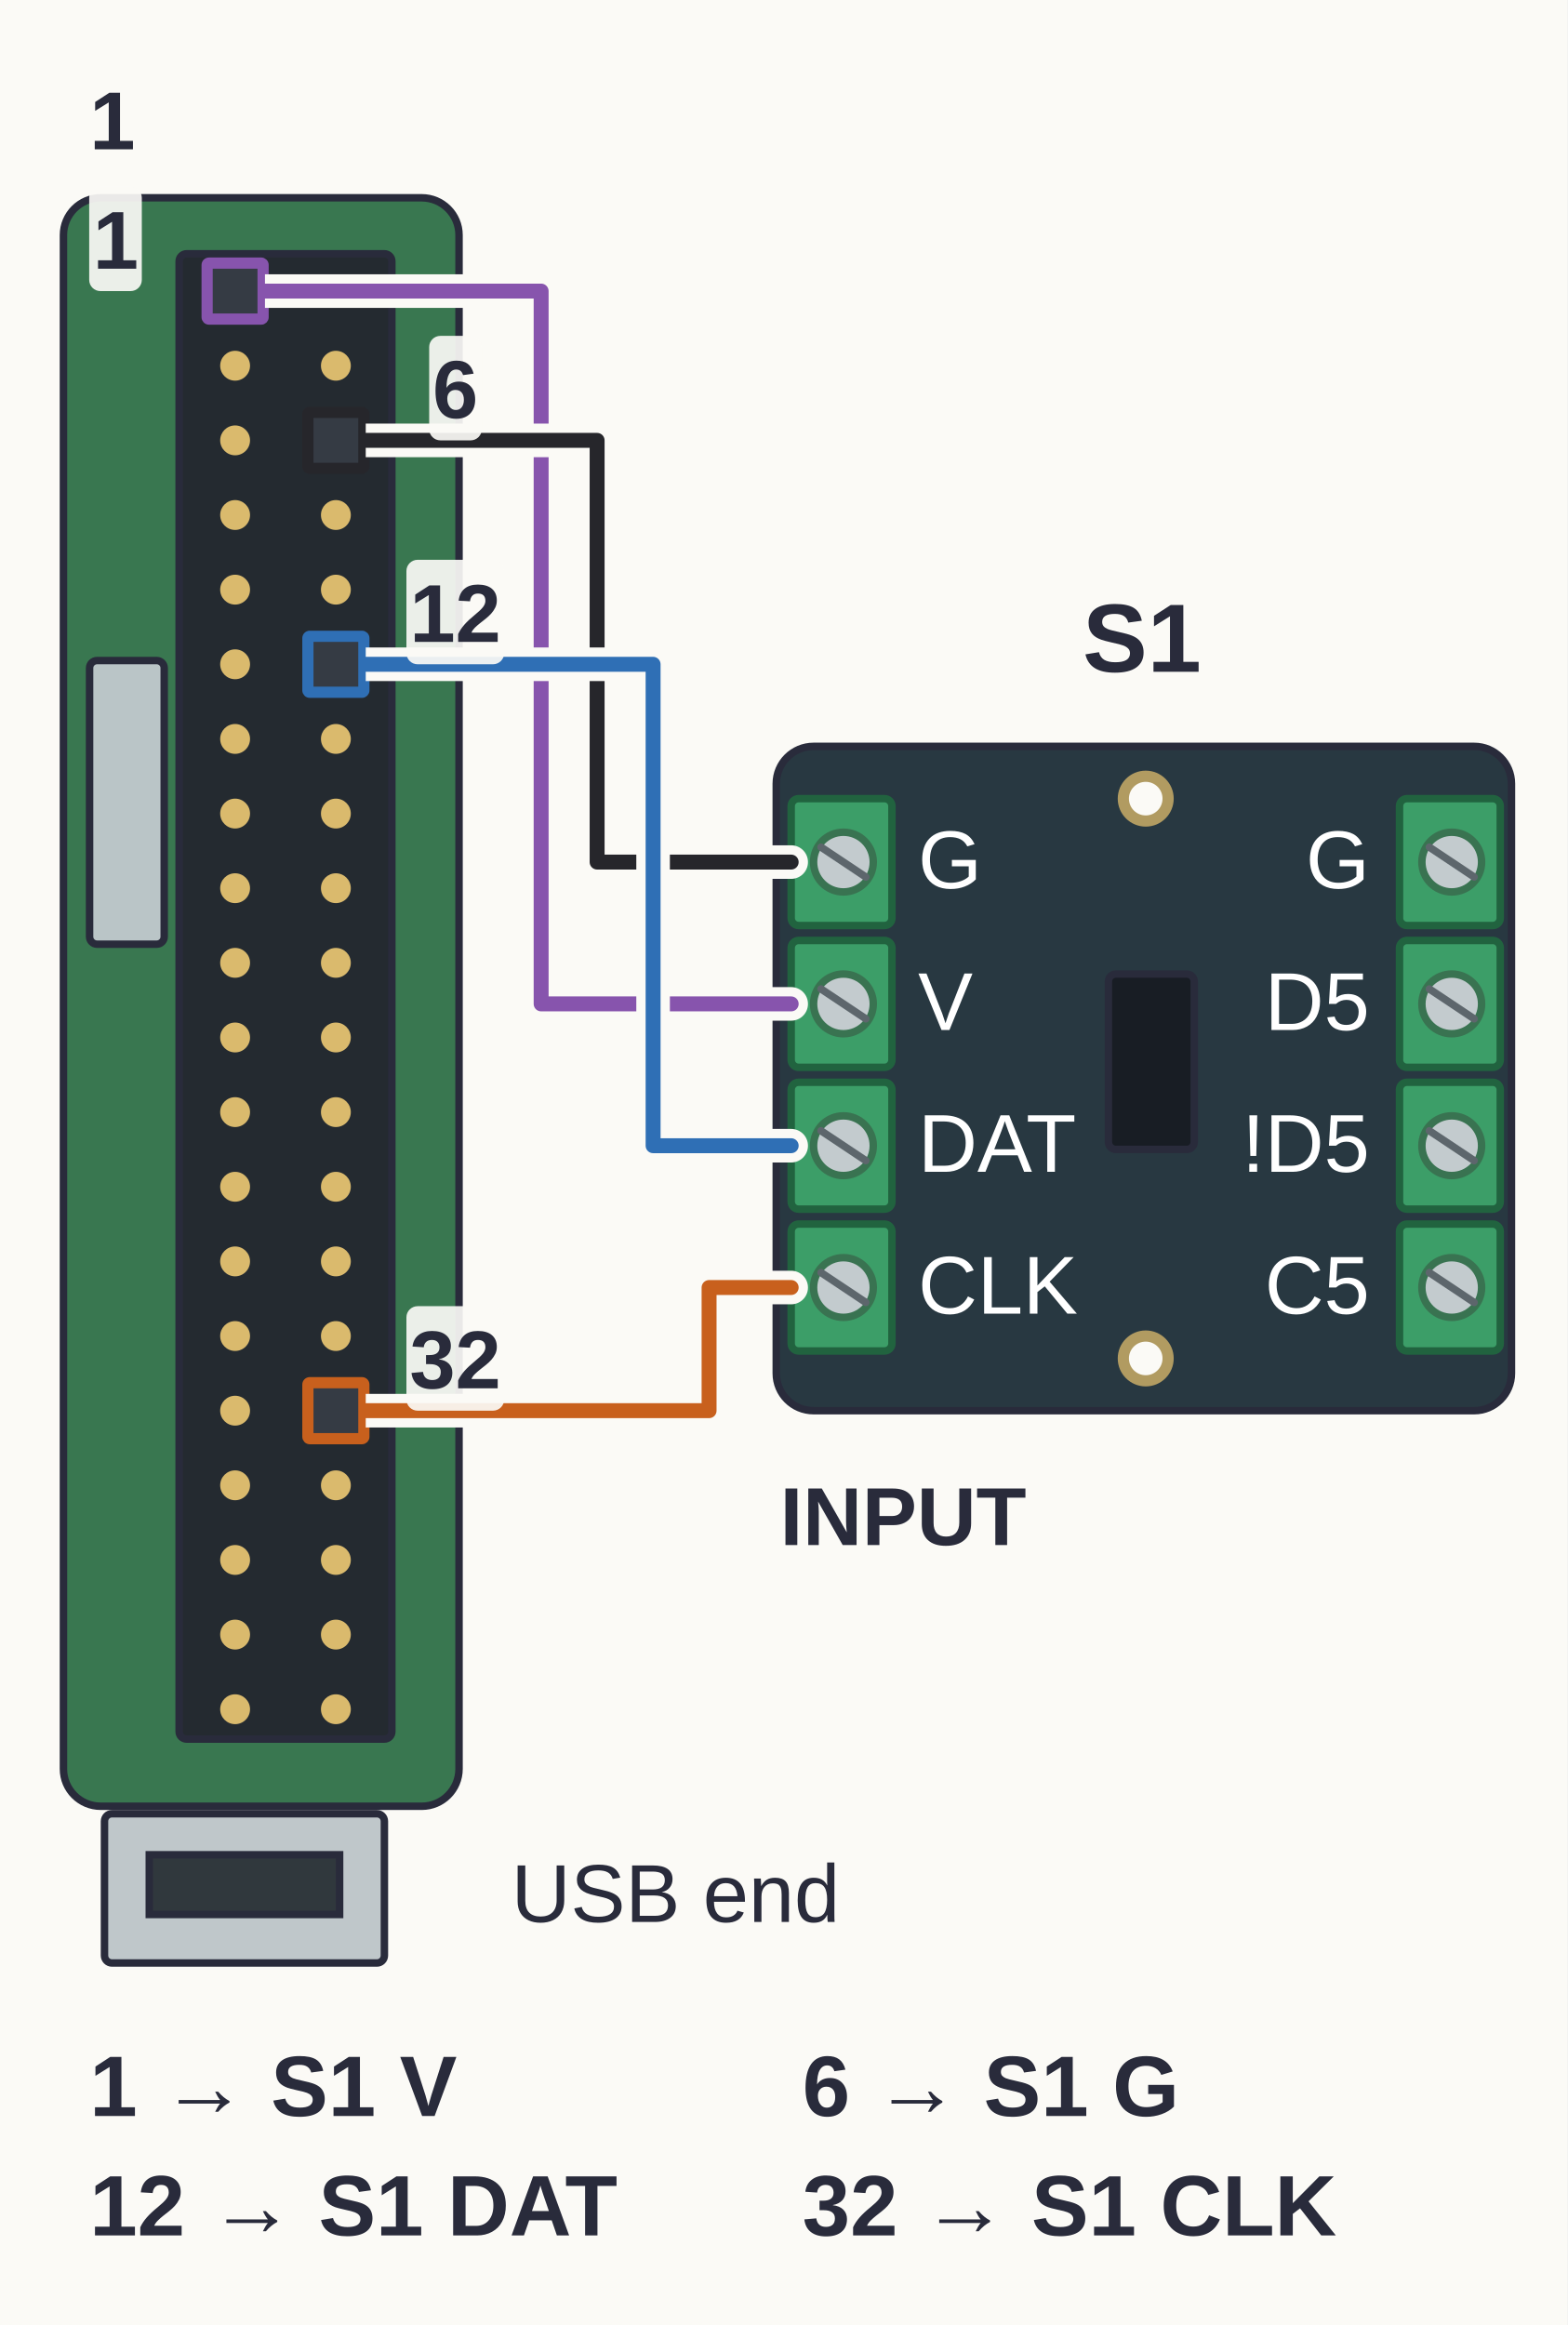
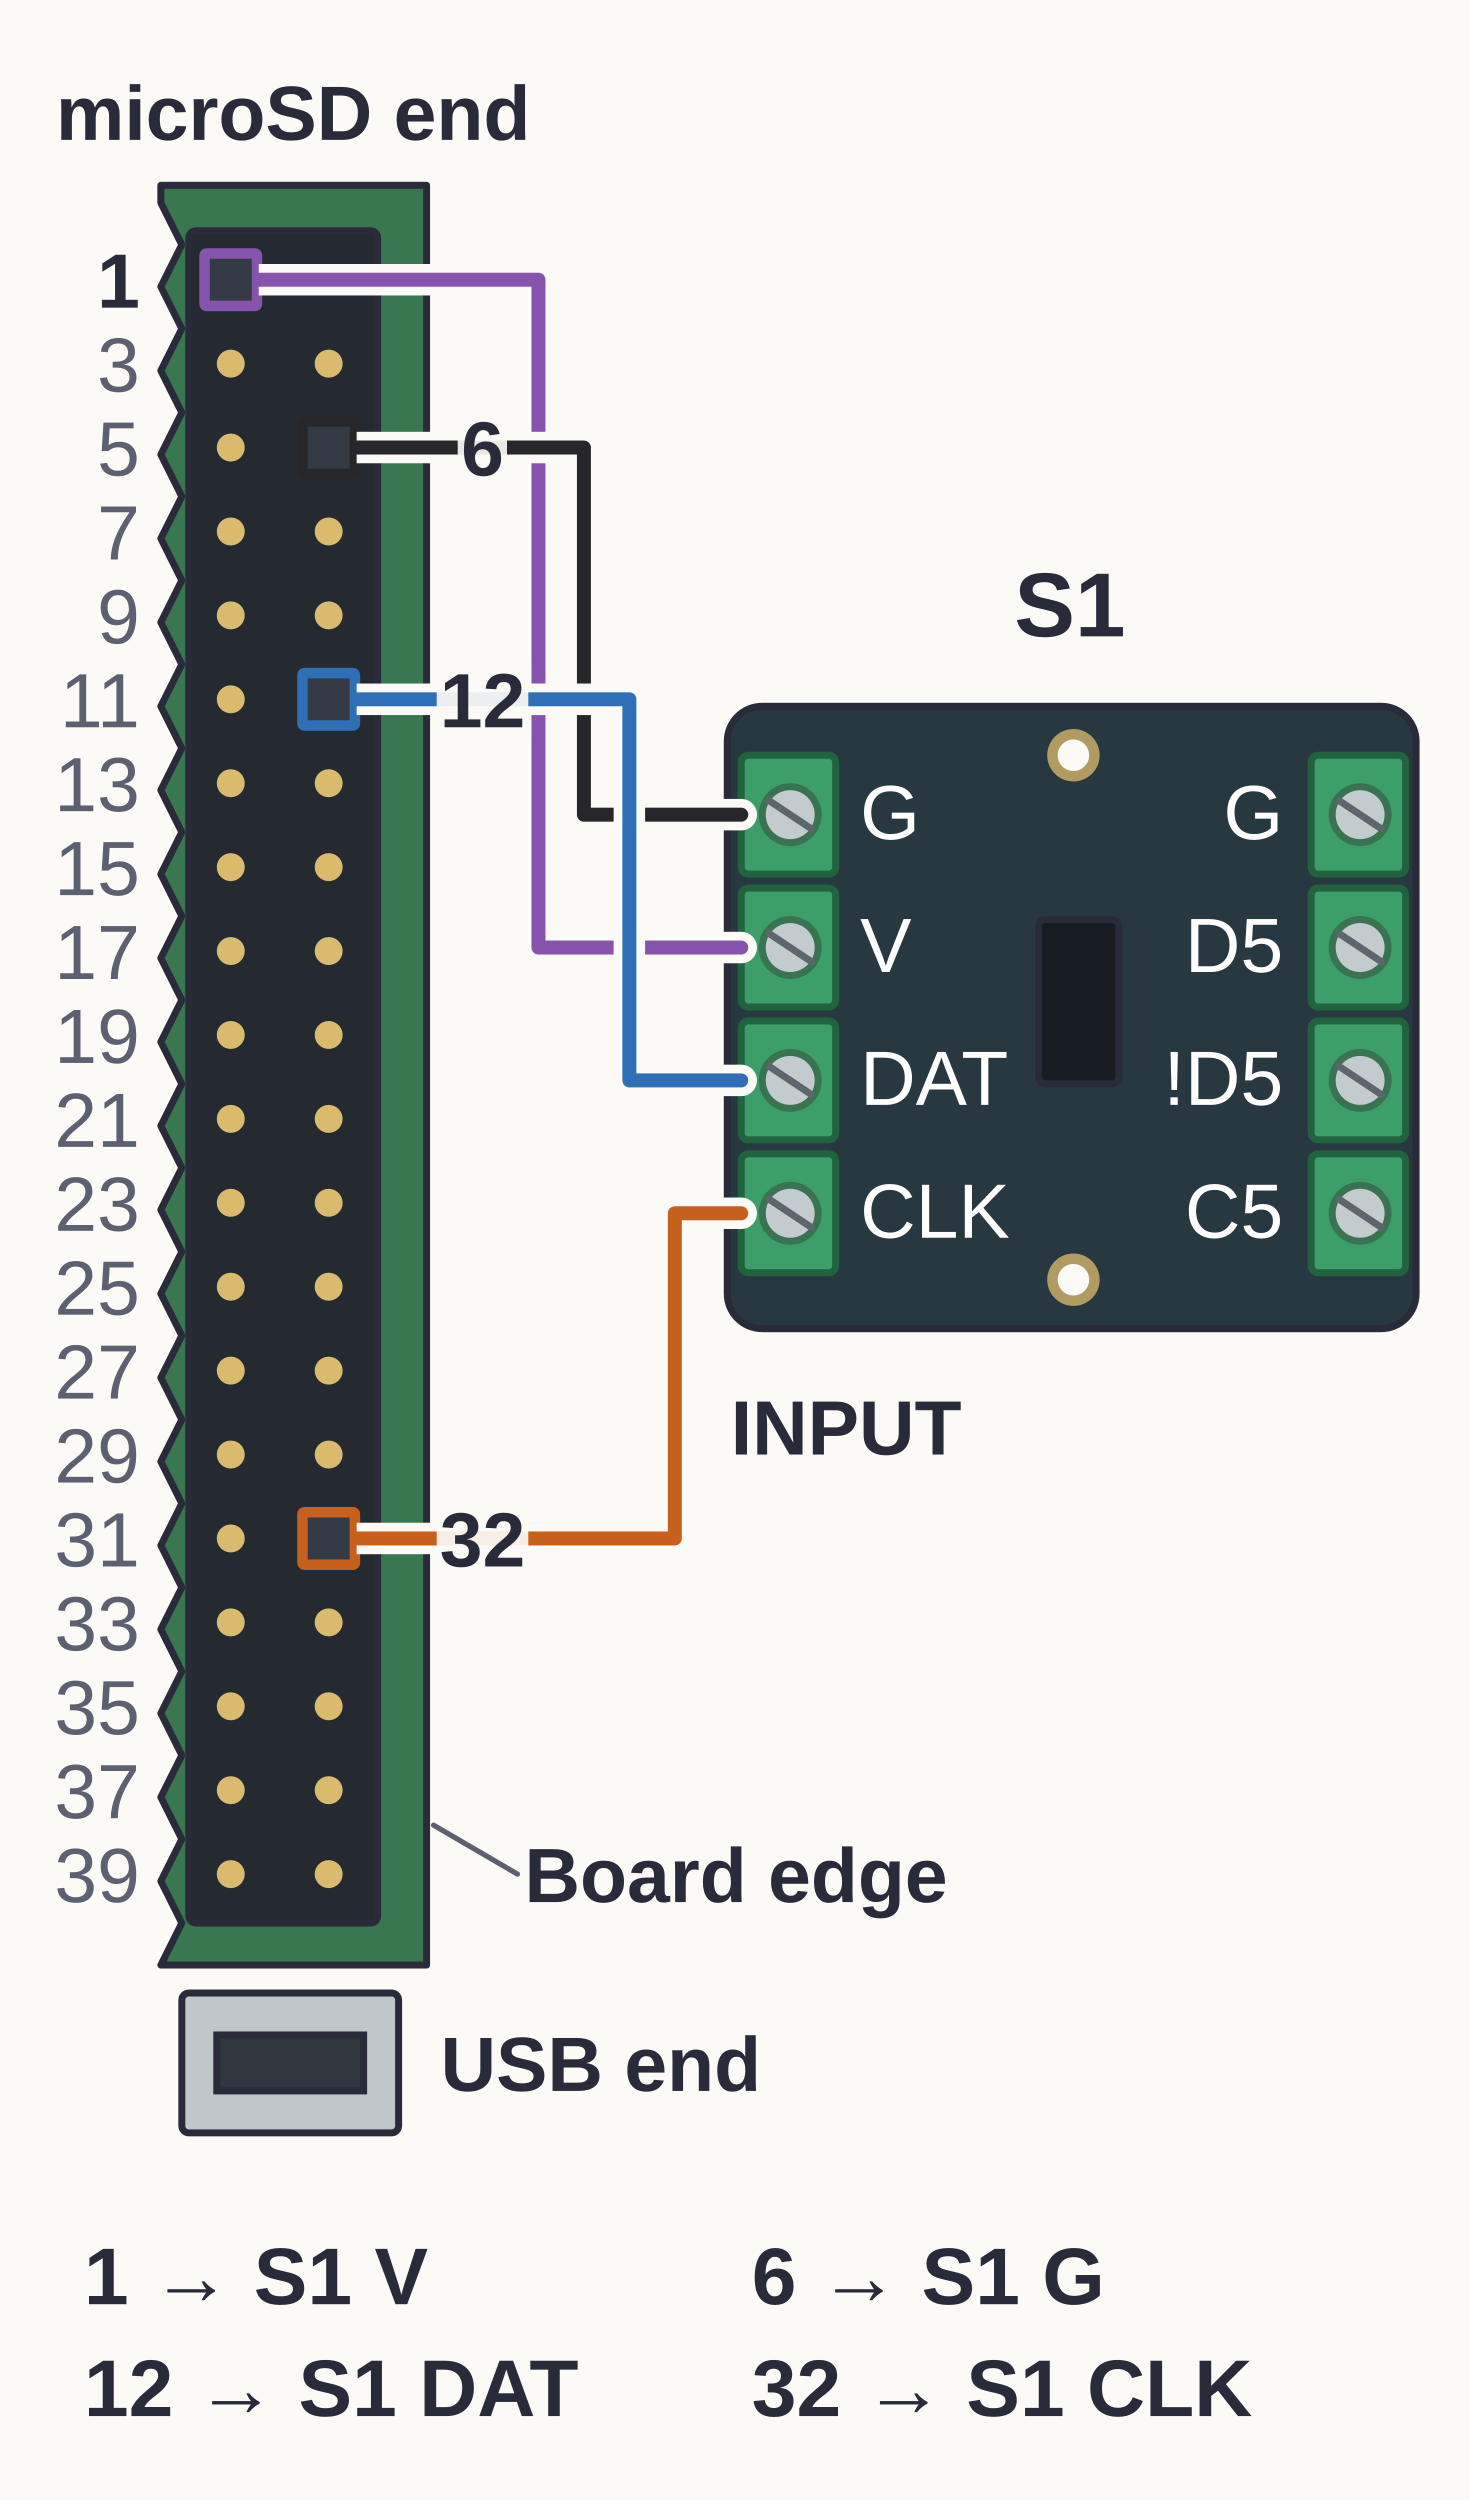
- <svg xmlns="http://www.w3.org/2000/svg" viewBox="0 73 420 623" width="420" height="623" role="img">
+ <svg xmlns="http://www.w3.org/2000/svg" viewBox="0 71 420 715" width="420" height="715" role="img">
  <defs>
    <marker id="arrow" viewBox="0 0 10 10" refX="8" refY="5" markerWidth="7" markerHeight="7" orient="auto-start-reverse">
      <path d="M0 0 L10 5 L0 10z" fill="#2f6fb5" />
    </marker>
  </defs>
-   <rect x="0" y="73" width="420" height="623" fill="#fbfaf6" />
-   <rect x="17" y="126" width="106" height="431" rx="10" fill="#397750" stroke="#292b3b" stroke-width="2" />
-   <rect x="24" y="250" width="20" height="76" rx="2" fill="#bac5c7" stroke="#292b3b" stroke-width="2" />
-   <rect x="48" y="141" width="57" height="398" rx="2" fill="#242a30" stroke="#292b3b" stroke-width="2" />
-   <circle cx="63" cy="151" r="4" fill="#daba6d" stroke="none" stroke-width="2" />
-   <rect x="55" y="143" width="16" height="16" rx="1" fill="#353b44" stroke="#8754ad" stroke-width="2" />
-   <circle cx="90" cy="151" r="4" fill="#daba6d" stroke="none" stroke-width="2" />
-   <circle cx="63" cy="171" r="4" fill="#daba6d" stroke="none" stroke-width="2" />
-   <circle cx="90" cy="171" r="4" fill="#daba6d" stroke="none" stroke-width="2" />
-   <circle cx="63" cy="191" r="4" fill="#daba6d" stroke="none" stroke-width="2" />
-   <circle cx="90" cy="191" r="4" fill="#daba6d" stroke="none" stroke-width="2" />
-   <rect x="82" y="183" width="16" height="16" rx="1" fill="#353b44" stroke="#26262b" stroke-width="2" />
-   <circle cx="63" cy="211" r="4" fill="#daba6d" stroke="none" stroke-width="2" />
-   <circle cx="90" cy="211" r="4" fill="#daba6d" stroke="none" stroke-width="2" />
-   <circle cx="63" cy="231" r="4" fill="#daba6d" stroke="none" stroke-width="2" />
-   <circle cx="90" cy="231" r="4" fill="#daba6d" stroke="none" stroke-width="2" />
-   <circle cx="63" cy="251" r="4" fill="#daba6d" stroke="none" stroke-width="2" />
-   <circle cx="90" cy="251" r="4" fill="#daba6d" stroke="none" stroke-width="2" />
-   <rect x="82" y="243" width="16" height="16" rx="1" fill="#353b44" stroke="#2f6fb5" stroke-width="2" />
-   <circle cx="63" cy="271" r="4" fill="#daba6d" stroke="none" stroke-width="2" />
-   <circle cx="90" cy="271" r="4" fill="#daba6d" stroke="none" stroke-width="2" />
-   <circle cx="63" cy="291" r="4" fill="#daba6d" stroke="none" stroke-width="2" />
-   <circle cx="90" cy="291" r="4" fill="#daba6d" stroke="none" stroke-width="2" />
-   <circle cx="63" cy="311" r="4" fill="#daba6d" stroke="none" stroke-width="2" />
-   <circle cx="90" cy="311" r="4" fill="#daba6d" stroke="none" stroke-width="2" />
-   <circle cx="63" cy="331" r="4" fill="#daba6d" stroke="none" stroke-width="2" />
-   <circle cx="90" cy="331" r="4" fill="#daba6d" stroke="none" stroke-width="2" />
-   <circle cx="63" cy="351" r="4" fill="#daba6d" stroke="none" stroke-width="2" />
-   <circle cx="90" cy="351" r="4" fill="#daba6d" stroke="none" stroke-width="2" />
-   <circle cx="63" cy="371" r="4" fill="#daba6d" stroke="none" stroke-width="2" />
-   <circle cx="90" cy="371" r="4" fill="#daba6d" stroke="none" stroke-width="2" />
-   <circle cx="63" cy="391" r="4" fill="#daba6d" stroke="none" stroke-width="2" />
-   <circle cx="90" cy="391" r="4" fill="#daba6d" stroke="none" stroke-width="2" />
-   <circle cx="63" cy="411" r="4" fill="#daba6d" stroke="none" stroke-width="2" />
-   <circle cx="90" cy="411" r="4" fill="#daba6d" stroke="none" stroke-width="2" />
-   <circle cx="63" cy="431" r="4" fill="#daba6d" stroke="none" stroke-width="2" />
-   <circle cx="90" cy="431" r="4" fill="#daba6d" stroke="none" stroke-width="2" />
-   <circle cx="63" cy="451" r="4" fill="#daba6d" stroke="none" stroke-width="2" />
-   <circle cx="90" cy="451" r="4" fill="#daba6d" stroke="none" stroke-width="2" />
-   <rect x="82" y="443" width="16" height="16" rx="1" fill="#353b44" stroke="#c8601d" stroke-width="2" />
-   <circle cx="63" cy="471" r="4" fill="#daba6d" stroke="none" stroke-width="2" />
-   <circle cx="90" cy="471" r="4" fill="#daba6d" stroke="none" stroke-width="2" />
-   <circle cx="63" cy="491" r="4" fill="#daba6d" stroke="none" stroke-width="2" />
-   <circle cx="90" cy="491" r="4" fill="#daba6d" stroke="none" stroke-width="2" />
-   <circle cx="63" cy="511" r="4" fill="#daba6d" stroke="none" stroke-width="2" />
-   <circle cx="90" cy="511" r="4" fill="#daba6d" stroke="none" stroke-width="2" />
-   <circle cx="63" cy="531" r="4" fill="#daba6d" stroke="none" stroke-width="2" />
-   <circle cx="90" cy="531" r="4" fill="#daba6d" stroke="none" stroke-width="2" />
-   <rect x="28" y="559" width="75" height="40" rx="2" fill="#bfc7ca" stroke="#292b3b" stroke-width="2" />
-   <rect x="40" y="570" width="51" height="16" rx="0" fill="#30383d" stroke="#292b3b" stroke-width="2" />
-   <text x="24" y="113" font-family="Arial,Helvetica,sans-serif" font-size="22" fill="#292b3b" font-weight="700" text-anchor="start">1</text>
-   <text x="137" y="588" font-family="Arial,Helvetica,sans-serif" font-size="22" fill="#292b3b" font-weight="400" text-anchor="start">USB end</text>
+   <rect x="0" y="71" width="420" height="715" fill="#fbfaf6" />
+   <polygon points="46,124 122,124 122,633 46,633 52,621 46,609 52,597 46,585 52,573 46,561 52,549 46,537 52,525 46,513 52,501 46,489 52,477 46,465 52,453 46,441 52,429 46,417 52,405 46,393 52,381 46,369 52,357 46,345 52,333 46,321 52,309 46,297 52,285 46,273 52,261 46,249 52,237 46,225 52,213 46,201 52,189 46,177 52,165 46,153 52,141 46,129" fill="#397750" stroke="#292b3b" stroke-width="2" stroke-linejoin="round" />
+   <rect x="54" y="137" width="54" height="484" rx="2" fill="#242a30" stroke="#292b3b" stroke-width="2" />
+   <circle cx="66" cy="151" r="4" fill="#daba6d" stroke="none" stroke-width="2" />
+   <rect x="58" y="143" width="16" height="16" rx="1" fill="#353b44" stroke="#8754ad" stroke-width="2" />
+   <circle cx="94" cy="151" r="4" fill="#daba6d" stroke="none" stroke-width="2" />
+   <circle cx="66" cy="175" r="4" fill="#daba6d" stroke="none" stroke-width="2" />
+   <text x="40" y="183" font-family="Arial,Helvetica,sans-serif" font-size="22" fill="#5c6070" font-weight="400" text-anchor="end">3</text>
+   <circle cx="94" cy="175" r="4" fill="#daba6d" stroke="none" stroke-width="2" />
+   <circle cx="66" cy="199" r="4" fill="#daba6d" stroke="none" stroke-width="2" />
+   <text x="40" y="207" font-family="Arial,Helvetica,sans-serif" font-size="22" fill="#5c6070" font-weight="400" text-anchor="end">5</text>
+   <circle cx="94" cy="199" r="4" fill="#daba6d" stroke="none" stroke-width="2" />
+   <rect x="86" y="191" width="16" height="16" rx="1" fill="#353b44" stroke="#26262b" stroke-width="2" />
+   <circle cx="66" cy="223" r="4" fill="#daba6d" stroke="none" stroke-width="2" />
+   <text x="40" y="231" font-family="Arial,Helvetica,sans-serif" font-size="22" fill="#5c6070" font-weight="400" text-anchor="end">7</text>
+   <circle cx="94" cy="223" r="4" fill="#daba6d" stroke="none" stroke-width="2" />
+   <circle cx="66" cy="247" r="4" fill="#daba6d" stroke="none" stroke-width="2" />
+   <text x="40" y="255" font-family="Arial,Helvetica,sans-serif" font-size="22" fill="#5c6070" font-weight="400" text-anchor="end">9</text>
+   <circle cx="94" cy="247" r="4" fill="#daba6d" stroke="none" stroke-width="2" />
+   <circle cx="66" cy="271" r="4" fill="#daba6d" stroke="none" stroke-width="2" />
+   <text x="40" y="279" font-family="Arial,Helvetica,sans-serif" font-size="22" fill="#5c6070" font-weight="400" text-anchor="end">11</text>
+   <circle cx="94" cy="271" r="4" fill="#daba6d" stroke="none" stroke-width="2" />
+   <rect x="86" y="263" width="16" height="16" rx="1" fill="#353b44" stroke="#2f6fb5" stroke-width="2" />
+   <circle cx="66" cy="295" r="4" fill="#daba6d" stroke="none" stroke-width="2" />
+   <text x="40" y="303" font-family="Arial,Helvetica,sans-serif" font-size="22" fill="#5c6070" font-weight="400" text-anchor="end">13</text>
+   <circle cx="94" cy="295" r="4" fill="#daba6d" stroke="none" stroke-width="2" />
+   <circle cx="66" cy="319" r="4" fill="#daba6d" stroke="none" stroke-width="2" />
+   <text x="40" y="327" font-family="Arial,Helvetica,sans-serif" font-size="22" fill="#5c6070" font-weight="400" text-anchor="end">15</text>
+   <circle cx="94" cy="319" r="4" fill="#daba6d" stroke="none" stroke-width="2" />
+   <circle cx="66" cy="343" r="4" fill="#daba6d" stroke="none" stroke-width="2" />
+   <text x="40" y="351" font-family="Arial,Helvetica,sans-serif" font-size="22" fill="#5c6070" font-weight="400" text-anchor="end">17</text>
+   <circle cx="94" cy="343" r="4" fill="#daba6d" stroke="none" stroke-width="2" />
+   <circle cx="66" cy="367" r="4" fill="#daba6d" stroke="none" stroke-width="2" />
+   <text x="40" y="375" font-family="Arial,Helvetica,sans-serif" font-size="22" fill="#5c6070" font-weight="400" text-anchor="end">19</text>
+   <circle cx="94" cy="367" r="4" fill="#daba6d" stroke="none" stroke-width="2" />
+   <circle cx="66" cy="391" r="4" fill="#daba6d" stroke="none" stroke-width="2" />
+   <text x="40" y="399" font-family="Arial,Helvetica,sans-serif" font-size="22" fill="#5c6070" font-weight="400" text-anchor="end">21</text>
+   <circle cx="94" cy="391" r="4" fill="#daba6d" stroke="none" stroke-width="2" />
+   <circle cx="66" cy="415" r="4" fill="#daba6d" stroke="none" stroke-width="2" />
+   <text x="40" y="423" font-family="Arial,Helvetica,sans-serif" font-size="22" fill="#5c6070" font-weight="400" text-anchor="end">23</text>
+   <circle cx="94" cy="415" r="4" fill="#daba6d" stroke="none" stroke-width="2" />
+   <circle cx="66" cy="439" r="4" fill="#daba6d" stroke="none" stroke-width="2" />
+   <text x="40" y="447" font-family="Arial,Helvetica,sans-serif" font-size="22" fill="#5c6070" font-weight="400" text-anchor="end">25</text>
+   <circle cx="94" cy="439" r="4" fill="#daba6d" stroke="none" stroke-width="2" />
+   <circle cx="66" cy="463" r="4" fill="#daba6d" stroke="none" stroke-width="2" />
+   <text x="40" y="471" font-family="Arial,Helvetica,sans-serif" font-size="22" fill="#5c6070" font-weight="400" text-anchor="end">27</text>
+   <circle cx="94" cy="463" r="4" fill="#daba6d" stroke="none" stroke-width="2" />
+   <circle cx="66" cy="487" r="4" fill="#daba6d" stroke="none" stroke-width="2" />
+   <text x="40" y="495" font-family="Arial,Helvetica,sans-serif" font-size="22" fill="#5c6070" font-weight="400" text-anchor="end">29</text>
+   <circle cx="94" cy="487" r="4" fill="#daba6d" stroke="none" stroke-width="2" />
+   <circle cx="66" cy="511" r="4" fill="#daba6d" stroke="none" stroke-width="2" />
+   <text x="40" y="519" font-family="Arial,Helvetica,sans-serif" font-size="22" fill="#5c6070" font-weight="400" text-anchor="end">31</text>
+   <circle cx="94" cy="511" r="4" fill="#daba6d" stroke="none" stroke-width="2" />
+   <rect x="86" y="503" width="16" height="16" rx="1" fill="#353b44" stroke="#c8601d" stroke-width="2" />
+   <circle cx="66" cy="535" r="4" fill="#daba6d" stroke="none" stroke-width="2" />
+   <text x="40" y="543" font-family="Arial,Helvetica,sans-serif" font-size="22" fill="#5c6070" font-weight="400" text-anchor="end">33</text>
+   <circle cx="94" cy="535" r="4" fill="#daba6d" stroke="none" stroke-width="2" />
+   <circle cx="66" cy="559" r="4" fill="#daba6d" stroke="none" stroke-width="2" />
+   <text x="40" y="567" font-family="Arial,Helvetica,sans-serif" font-size="22" fill="#5c6070" font-weight="400" text-anchor="end">35</text>
+   <circle cx="94" cy="559" r="4" fill="#daba6d" stroke="none" stroke-width="2" />
+   <circle cx="66" cy="583" r="4" fill="#daba6d" stroke="none" stroke-width="2" />
+   <text x="40" y="591" font-family="Arial,Helvetica,sans-serif" font-size="22" fill="#5c6070" font-weight="400" text-anchor="end">37</text>
+   <circle cx="94" cy="583" r="4" fill="#daba6d" stroke="none" stroke-width="2" />
+   <circle cx="66" cy="607" r="4" fill="#daba6d" stroke="none" stroke-width="2" />
+   <text x="40" y="615" font-family="Arial,Helvetica,sans-serif" font-size="22" fill="#5c6070" font-weight="400" text-anchor="end">39</text>
+   <circle cx="94" cy="607" r="4" fill="#daba6d" stroke="none" stroke-width="2" />
+   <text x="16" y="111" font-family="Arial,Helvetica,sans-serif" font-size="22" fill="#292b3b" font-weight="700" text-anchor="start">microSD end</text>
+   <rect x="52" y="641" width="62" height="40" rx="2" fill="#bfc7ca" stroke="#292b3b" stroke-width="2" />
+   <rect x="62" y="653" width="42" height="16" rx="0" fill="#30383d" stroke="#292b3b" stroke-width="2" />
+   <text x="126" y="669" font-family="Arial,Helvetica,sans-serif" font-size="22" fill="#292b3b" font-weight="700" text-anchor="start">USB end</text>
+   <text x="150" y="615" font-family="Arial,Helvetica,sans-serif" font-size="22" fill="#292b3b" font-weight="700" text-anchor="start">Board edge</text>
+   <path d="M148 607 L124 593" fill="none" stroke="#5c6070" stroke-width="1.5" stroke-linejoin="round" stroke-linecap="round" />
  <rect x="208" y="273" width="197" height="178" rx="10" fill="#283841" stroke="#292b3b" stroke-width="2" />
  <circle cx="307" cy="287" r="6" fill="#fbfaf6" stroke="#b19b61" stroke-width="3" />
  <circle cx="307" cy="437" r="6" fill="#fbfaf6" stroke="#b19b61" stroke-width="3" />
  <rect x="297" y="334" width="23" height="47" rx="2" fill="#181d24" stroke="#292b3b" stroke-width="2" />
  <rect x="212" y="287" width="27" height="34" rx="2" fill="#3c9e68" stroke="#21633f" stroke-width="2" />
  <circle cx="226" cy="304" r="8" fill="#c3cbce" stroke="#397351" stroke-width="2" />
  <path d="M220 300 L232 308" fill="none" stroke="#5d666c" stroke-width="2" stroke-linejoin="round" stroke-linecap="round" />
  <rect x="375" y="287" width="27" height="34" rx="2" fill="#3c9e68" stroke="#21633f" stroke-width="2" />
  <circle cx="389" cy="304" r="8" fill="#c3cbce" stroke="#397351" stroke-width="2" />
  <path d="M383 300 L395 308" fill="none" stroke="#5d666c" stroke-width="2" stroke-linejoin="round" stroke-linecap="round" />
  <text x="246" y="311" font-family="Arial,Helvetica,sans-serif" font-size="22" fill="#fff" font-weight="400" text-anchor="start">G</text>
  <text x="367" y="311" font-family="Arial,Helvetica,sans-serif" font-size="22" fill="#fff" font-weight="400" text-anchor="end">G</text>
  <rect x="212" y="325" width="27" height="34" rx="2" fill="#3c9e68" stroke="#21633f" stroke-width="2" />
  <circle cx="226" cy="342" r="8" fill="#c3cbce" stroke="#397351" stroke-width="2" />
  <path d="M220 338 L232 346" fill="none" stroke="#5d666c" stroke-width="2" stroke-linejoin="round" stroke-linecap="round" />
  <rect x="375" y="325" width="27" height="34" rx="2" fill="#3c9e68" stroke="#21633f" stroke-width="2" />
  <circle cx="389" cy="342" r="8" fill="#c3cbce" stroke="#397351" stroke-width="2" />
  <path d="M383 338 L395 346" fill="none" stroke="#5d666c" stroke-width="2" stroke-linejoin="round" stroke-linecap="round" />
  <text x="246" y="349" font-family="Arial,Helvetica,sans-serif" font-size="22" fill="#fff" font-weight="400" text-anchor="start">V</text>
  <text x="367" y="349" font-family="Arial,Helvetica,sans-serif" font-size="22" fill="#fff" font-weight="400" text-anchor="end">D5</text>
  <rect x="212" y="363" width="27" height="34" rx="2" fill="#3c9e68" stroke="#21633f" stroke-width="2" />
  <circle cx="226" cy="380" r="8" fill="#c3cbce" stroke="#397351" stroke-width="2" />
  <path d="M220 376 L232 384" fill="none" stroke="#5d666c" stroke-width="2" stroke-linejoin="round" stroke-linecap="round" />
  <rect x="375" y="363" width="27" height="34" rx="2" fill="#3c9e68" stroke="#21633f" stroke-width="2" />
  <circle cx="389" cy="380" r="8" fill="#c3cbce" stroke="#397351" stroke-width="2" />
  <path d="M383 376 L395 384" fill="none" stroke="#5d666c" stroke-width="2" stroke-linejoin="round" stroke-linecap="round" />
  <text x="246" y="387" font-family="Arial,Helvetica,sans-serif" font-size="22" fill="#fff" font-weight="400" text-anchor="start">DAT</text>
  <text x="367" y="387" font-family="Arial,Helvetica,sans-serif" font-size="22" fill="#fff" font-weight="400" text-anchor="end">!D5</text>
  <rect x="212" y="401" width="27" height="34" rx="2" fill="#3c9e68" stroke="#21633f" stroke-width="2" />
  <circle cx="226" cy="418" r="8" fill="#c3cbce" stroke="#397351" stroke-width="2" />
  <path d="M220 414 L232 422" fill="none" stroke="#5d666c" stroke-width="2" stroke-linejoin="round" stroke-linecap="round" />
  <rect x="375" y="401" width="27" height="34" rx="2" fill="#3c9e68" stroke="#21633f" stroke-width="2" />
  <circle cx="389" cy="418" r="8" fill="#c3cbce" stroke="#397351" stroke-width="2" />
  <path d="M383 414 L395 422" fill="none" stroke="#5d666c" stroke-width="2" stroke-linejoin="round" stroke-linecap="round" />
  <text x="246" y="425" font-family="Arial,Helvetica,sans-serif" font-size="22" fill="#fff" font-weight="400" text-anchor="start">CLK</text>
  <text x="367" y="425" font-family="Arial,Helvetica,sans-serif" font-size="22" fill="#fff" font-weight="400" text-anchor="end">C5</text>
  <text x="306" y="253" font-family="Arial,Helvetica,sans-serif" font-size="26" fill="#292b3b" font-weight="700" text-anchor="middle">S1</text>
-   <path d="M63 151 L145 151 L145 342 L212 342" fill="none" stroke="#fbfaf6" stroke-width="9" stroke-linejoin="round" stroke-linecap="round" />
-   <path d="M63 151 L145 151 L145 342 L212 342" fill="none" stroke="#8754ad" stroke-width="4" stroke-linejoin="round" stroke-linecap="round" />
-   <rect x="56" y="144" width="14" height="14" rx="1" fill="#353b44" stroke="#8754ad" stroke-width="2" />
-   <path d="M90 191 L160 191 L160 304 L212 304" fill="none" stroke="#fbfaf6" stroke-width="9" stroke-linejoin="round" stroke-linecap="round" />
-   <path d="M90 191 L160 191 L160 304 L212 304" fill="none" stroke="#26262b" stroke-width="4" stroke-linejoin="round" stroke-linecap="round" />
-   <rect x="83" y="184" width="14" height="14" rx="1" fill="#353b44" stroke="#26262b" stroke-width="2" />
-   <path d="M90 251 L175 251 L175 380 L212 380" fill="none" stroke="#fbfaf6" stroke-width="9" stroke-linejoin="round" stroke-linecap="round" />
-   <path d="M90 251 L175 251 L175 380 L212 380" fill="none" stroke="#2f6fb5" stroke-width="4" stroke-linejoin="round" stroke-linecap="round" />
-   <rect x="83" y="244" width="14" height="14" rx="1" fill="#353b44" stroke="#2f6fb5" stroke-width="2" />
-   <path d="M90 451 L190 451 L190 418 L212 418" fill="none" stroke="#fbfaf6" stroke-width="9" stroke-linejoin="round" stroke-linecap="round" />
-   <path d="M90 451 L190 451 L190 418 L212 418" fill="none" stroke="#c8601d" stroke-width="4" stroke-linejoin="round" stroke-linecap="round" />
-   <rect x="83" y="444" width="14" height="14" rx="1" fill="#353b44" stroke="#c8601d" stroke-width="2" />
-   <rect x="23.9" y="123" width="14.1" height="28" rx="3" fill="#fbfaf6" opacity=".92" />
-   <text x="31" y="145" font-family="Arial,Helvetica,sans-serif" font-size="22" fill="#292b3b" font-weight="700" text-anchor="middle">1</text>
-   <rect x="115.0" y="163" width="14.1" height="28" rx="3" fill="#fbfaf6" opacity=".92" />
-   <text x="122" y="185" font-family="Arial,Helvetica,sans-serif" font-size="22" fill="#292b3b" font-weight="700" text-anchor="middle">6</text>
-   <rect x="108.9" y="223" width="26.2" height="28" rx="3" fill="#fbfaf6" opacity=".92" />
-   <text x="122" y="245" font-family="Arial,Helvetica,sans-serif" font-size="22" fill="#292b3b" font-weight="700" text-anchor="middle">12</text>
-   <rect x="108.9" y="423" width="26.2" height="28" rx="3" fill="#fbfaf6" opacity=".92" />
-   <text x="122" y="445" font-family="Arial,Helvetica,sans-serif" font-size="22" fill="#292b3b" font-weight="700" text-anchor="middle">32</text>
+   <path d="M66 151 L154 151 L154 342 L212 342" fill="none" stroke="#fbfaf6" stroke-width="9" stroke-linejoin="round" stroke-linecap="round" />
+   <path d="M66 151 L154 151 L154 342 L212 342" fill="none" stroke="#8754ad" stroke-width="4" stroke-linejoin="round" stroke-linecap="round" />
+   <rect x="59" y="144" width="14" height="14" rx="1" fill="#353b44" stroke="#8754ad" stroke-width="2" />
+   <path d="M94 199 L167 199 L167 304 L212 304" fill="none" stroke="#fbfaf6" stroke-width="9" stroke-linejoin="round" stroke-linecap="round" />
+   <path d="M94 199 L167 199 L167 304 L212 304" fill="none" stroke="#26262b" stroke-width="4" stroke-linejoin="round" stroke-linecap="round" />
+   <rect x="87" y="192" width="14" height="14" rx="1" fill="#353b44" stroke="#26262b" stroke-width="2" />
+   <path d="M94 271 L180 271 L180 380 L212 380" fill="none" stroke="#fbfaf6" stroke-width="9" stroke-linejoin="round" stroke-linecap="round" />
+   <path d="M94 271 L180 271 L180 380 L212 380" fill="none" stroke="#2f6fb5" stroke-width="4" stroke-linejoin="round" stroke-linecap="round" />
+   <rect x="87" y="264" width="14" height="14" rx="1" fill="#353b44" stroke="#2f6fb5" stroke-width="2" />
+   <path d="M94 511 L193 511 L193 418 L212 418" fill="none" stroke="#fbfaf6" stroke-width="9" stroke-linejoin="round" stroke-linecap="round" />
+   <path d="M94 511 L193 511 L193 418 L212 418" fill="none" stroke="#c8601d" stroke-width="4" stroke-linejoin="round" stroke-linecap="round" />
+   <rect x="87" y="504" width="14" height="14" rx="1" fill="#353b44" stroke="#c8601d" stroke-width="2" />
+   <text x="40" y="159" font-family="Arial,Helvetica,sans-serif" font-size="22" fill="#292b3b" font-weight="700" text-anchor="end">1</text>
+   <rect x="130.9" y="185" width="14.1" height="28" rx="3" fill="#fbfaf6" opacity=".92" />
+   <text x="138" y="207" font-family="Arial,Helvetica,sans-serif" font-size="22" fill="#292b3b" font-weight="700" text-anchor="middle">6</text>
+   <rect x="124.9" y="257" width="26.2" height="28" rx="3" fill="#fbfaf6" opacity=".92" />
+   <text x="138" y="279" font-family="Arial,Helvetica,sans-serif" font-size="22" fill="#292b3b" font-weight="700" text-anchor="middle">12</text>
+   <rect x="124.9" y="497" width="26.2" height="28" rx="3" fill="#fbfaf6" opacity=".92" />
+   <text x="138" y="519" font-family="Arial,Helvetica,sans-serif" font-size="22" fill="#292b3b" font-weight="700" text-anchor="middle">32</text>
  <text x="209" y="487" font-family="Arial,Helvetica,sans-serif" font-size="22" fill="#292b3b" font-weight="700" text-anchor="start">INPUT</text>
-   <text x="24" y="640" font-family="Arial,Helvetica,sans-serif" font-size="23" fill="#292b3b" font-weight="700" text-anchor="start">1 → S1 V</text>
-   <text x="215" y="640" font-family="Arial,Helvetica,sans-serif" font-size="23" fill="#292b3b" font-weight="700" text-anchor="start">6 → S1 G</text>
-   <text x="24" y="672" font-family="Arial,Helvetica,sans-serif" font-size="23" fill="#292b3b" font-weight="700" text-anchor="start">12 → S1 DAT</text>
-   <text x="215" y="672" font-family="Arial,Helvetica,sans-serif" font-size="23" fill="#292b3b" font-weight="700" text-anchor="start">32 → S1 CLK</text>
+   <text x="24" y="730" font-family="Arial,Helvetica,sans-serif" font-size="23" fill="#292b3b" font-weight="700" text-anchor="start">1 → S1 V</text>
+   <text x="215" y="730" font-family="Arial,Helvetica,sans-serif" font-size="23" fill="#292b3b" font-weight="700" text-anchor="start">6 → S1 G</text>
+   <text x="24" y="762" font-family="Arial,Helvetica,sans-serif" font-size="23" fill="#292b3b" font-weight="700" text-anchor="start">12 → S1 DAT</text>
+   <text x="215" y="762" font-family="Arial,Helvetica,sans-serif" font-size="23" fill="#292b3b" font-weight="700" text-anchor="start">32 → S1 CLK</text>
</svg>
